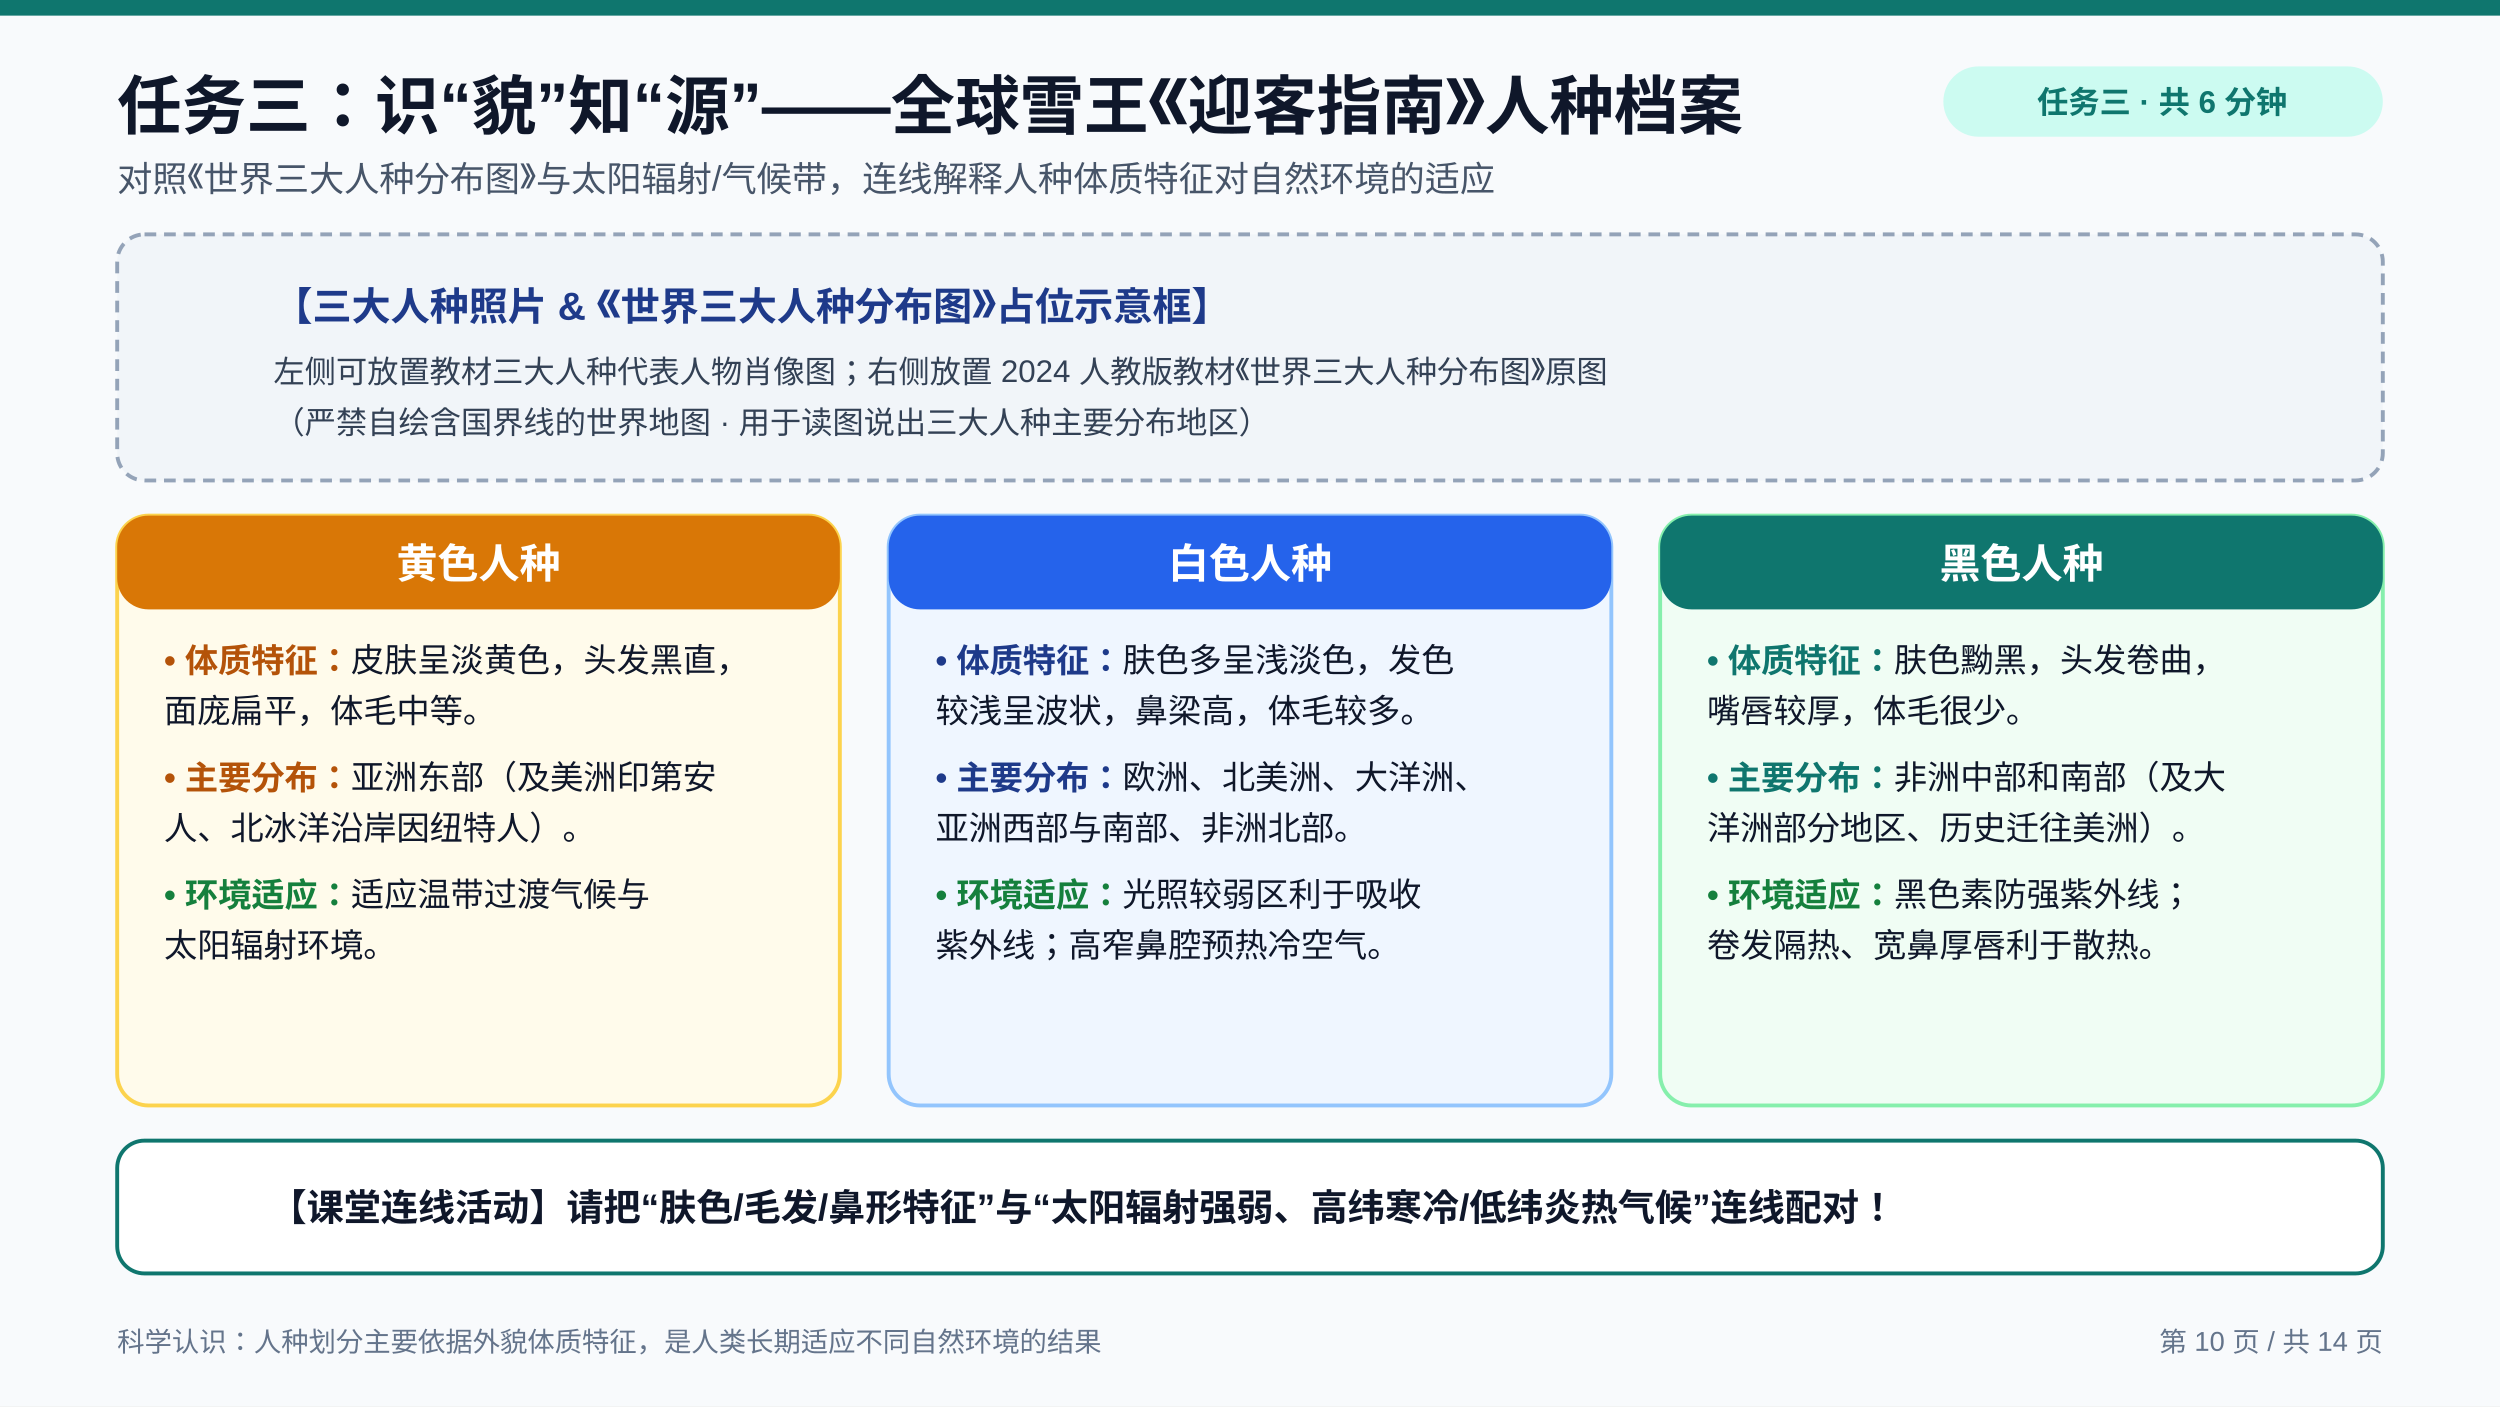
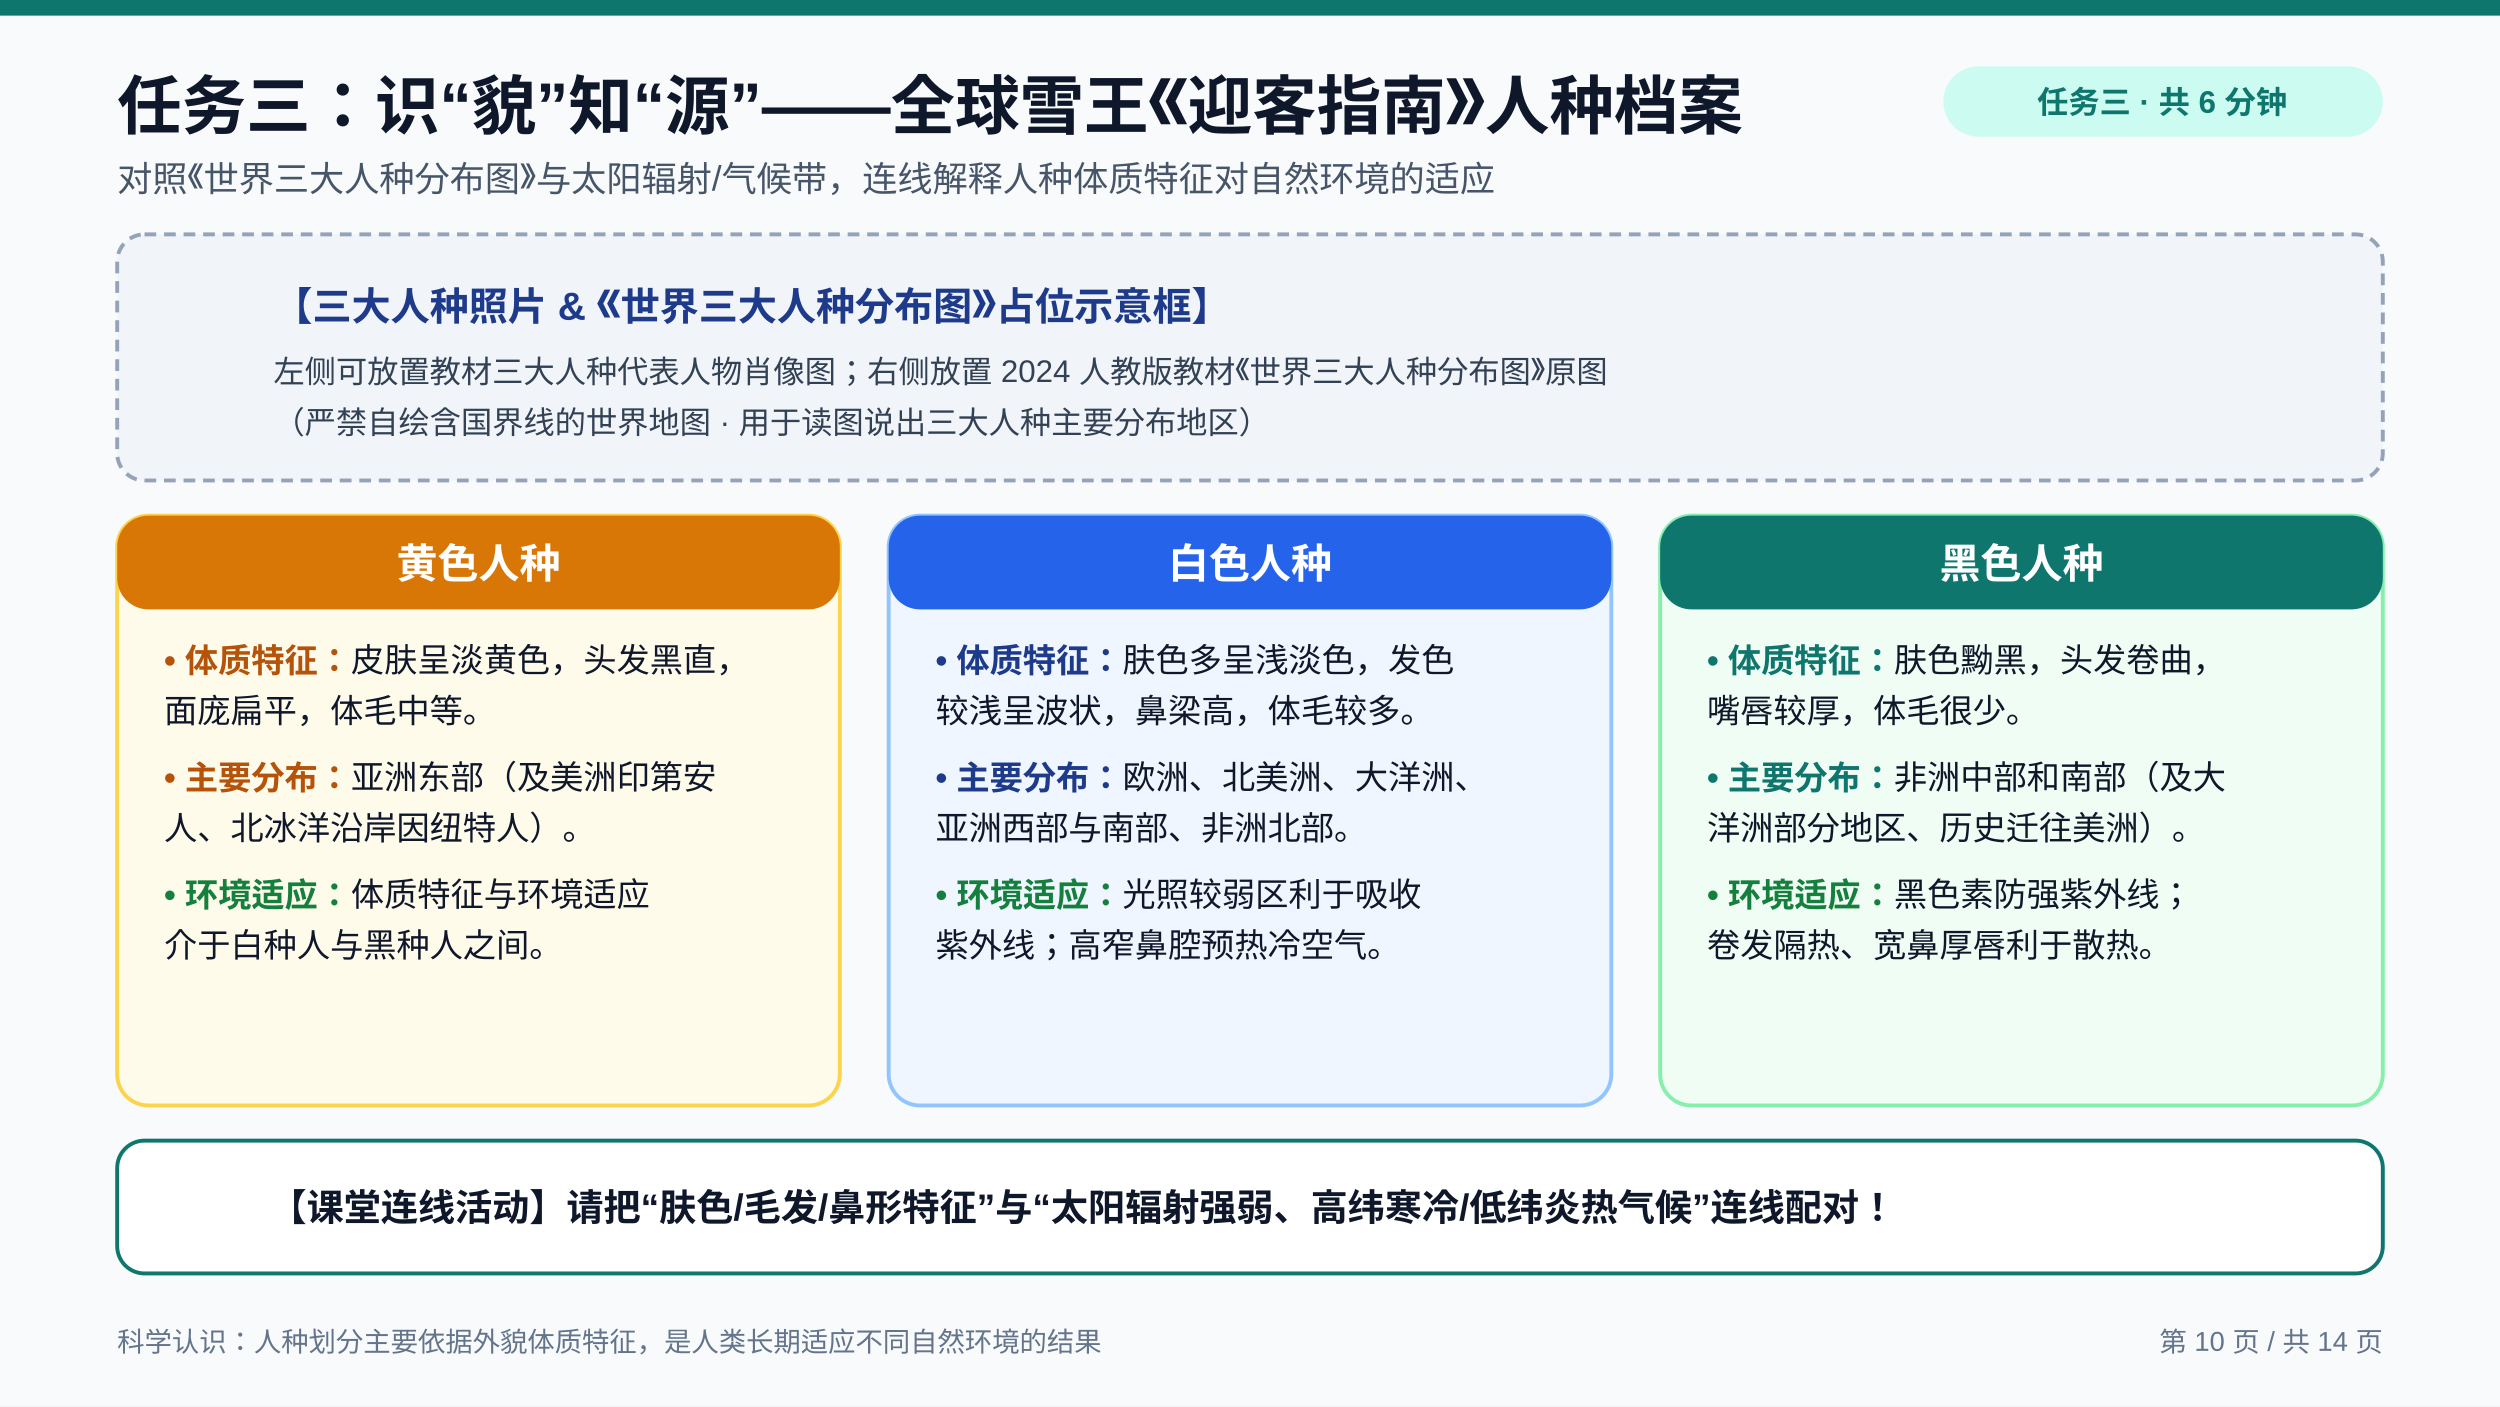
<svg xmlns="http://www.w3.org/2000/svg" viewBox="0 0 1280 720" lang="zh-CN" font-family="Microsoft YaHei, Arial" data-pptx-page-role="content">
  <rect id="bg" data-pptx-role="background" x="0" y="0" width="1280" height="720" fill="#F8FAFC" />
  <rect id="deco-top-bar" data-pptx-role="decoration" x="0" y="0" width="1280" height="8" fill="#0F766E" />
  <g id="page-header" data-pptx-bounds="60 28 1160 76">
    <text x="60" y="66" font-size="33" font-weight="bold" fill="#0F172A">任务三：识“貌”知“源”——全球雪王《迎客指南》人种档案</text>
    <rect x="995" y="34" width="225" height="36" rx="18" fill="#CCFBF1" />
    <text x="1107" y="58" font-size="16" font-weight="bold" fill="#0F766E" text-anchor="middle">任务三 · 共 6 分钟</text>
    <text x="60" y="98" font-size="18" fill="#475569">对照《世界三大人种分布图》与太阳辐射/气候带，连线解释人种体质特征对自然环境的适应</text>
  </g>
  <g id="races-map-placeholder" data-pptx-bounds="60 120 1160 126">
    <rect x="60" y="120" width="1160" height="126" rx="14" fill="#F1F5F9" stroke="#94A3B8" stroke-width="2" stroke-dasharray="6,4" />
    <use data-icon="tabler-filled/photo" x="88" y="140" width="38" height="38" fill="#0F766E" />
    <text x="140" y="164" font-size="20" font-weight="bold" fill="#1E3A8A">【三大人种照片 &amp; 《世界三大人种分布图》占位示意框】</text>
    <text x="140" y="196" font-size="16" fill="#334155">左侧可放置教材三大人种代表人物肖像图；右侧放置 2024 人教版教材《世界三大人种分布图》原图
      <tspan x="140" dy="26">（严禁自绘含国界线的世界地图 · 用于读图说出三大人种主要分布地区）</tspan>
    </text>
  </g>
  <g id="race-yellow" data-pptx-bounds="60 264 370 302">
    <rect x="60" y="264" width="370" height="302" rx="16" fill="#FFFBEB" stroke="#FCD34D" stroke-width="2" />
    <rect x="60" y="264" width="370" height="48" rx="16" fill="#D97706" />
    <text x="245" y="296" font-size="21" font-weight="bold" fill="#FFFFFF" text-anchor="middle">黄色人种</text>
    <text x="84" y="344" font-size="17" fill="#0F172A">
      <tspan font-weight="bold" fill="#B45309">• 体质特征：</tspan>皮肤呈淡黄色，头发黑直，
      <tspan x="84" dy="26">  面庞扁平，体毛中等。</tspan>
      <tspan x="84" dy="34">
        <tspan font-weight="bold" fill="#B45309">• 主要分布：</tspan>亚洲东部（及美洲印第安</tspan>
      <tspan x="84" dy="26">  人、北冰洋沿岸因纽特人）。</tspan>
      <tspan x="84" dy="34">
-         <tspan font-weight="bold" fill="#15803D">• 环境适应：</tspan>适应温带过渡气候与</tspan>
-       <tspan x="84" dy="26">  太阳辐射环境。</tspan>
+         <tspan font-weight="bold" fill="#15803D">• 环境适应：</tspan>体质特征与环境适应</tspan>
+       <tspan x="84" dy="26">  介于白种人与黑种人之间。</tspan>
    </text>
  </g>
  <g id="race-white" data-pptx-bounds="455 264 370 302">
    <rect x="455" y="264" width="370" height="302" rx="16" fill="#EFF6FF" stroke="#93C5FD" stroke-width="2" />
    <rect x="455" y="264" width="370" height="48" rx="16" fill="#2563EB" />
    <text x="640" y="296" font-size="21" font-weight="bold" fill="#FFFFFF" text-anchor="middle">白色人种</text>
    <text x="479" y="344" font-size="17" fill="#0F172A">
      <tspan font-weight="bold" fill="#1E3A8A">• 体质特征：</tspan>肤色多呈浅淡色，发色
      <tspan x="479" dy="26">  较浅呈波状，鼻梁高，体毛较多。</tspan>
      <tspan x="479" dy="34">
        <tspan font-weight="bold" fill="#1E3A8A">• 主要分布：</tspan>欧洲、北美洲、大洋洲、</tspan>
      <tspan x="479" dy="26">  亚洲西部与南部、非洲北部。</tspan>
      <tspan x="479" dy="34">
        <tspan font-weight="bold" fill="#15803D">• 环境适应：</tspan>光照较弱区利于吸收</tspan>
      <tspan x="479" dy="26">  紫外线；高窄鼻腔预热冷空气。</tspan>
    </text>
  </g>
  <g id="race-black" data-pptx-bounds="850 264 370 302">
    <rect x="850" y="264" width="370" height="302" rx="16" fill="#F0FDF4" stroke="#86EFAC" stroke-width="2" />
    <rect x="850" y="264" width="370" height="48" rx="16" fill="#0F766E" />
    <text x="1035" y="296" font-size="21" font-weight="bold" fill="#FFFFFF" text-anchor="middle">黑色人种</text>
    <text x="874" y="344" font-size="17" fill="#0F172A">
      <tspan font-weight="bold" fill="#0F766E">• 体质特征：</tspan>肤色黝黑，头发卷曲，
      <tspan x="874" dy="26">  嘴唇较厚，体毛很少。</tspan>
      <tspan x="874" dy="34">
        <tspan font-weight="bold" fill="#0F766E">• 主要分布：</tspan>非洲中部和南部（及大</tspan>
      <tspan x="874" dy="26">  洋洲部分地区、历史迁往美洲）。</tspan>
      <tspan x="874" dy="34">
        <tspan font-weight="bold" fill="#15803D">• 环境适应：</tspan>黑色素防强紫外线；</tspan>
      <tspan x="874" dy="26">  卷发隔热、宽鼻厚唇利于散热。</tspan>
    </text>
  </g>
  <g id="matching-prompt" data-pptx-bounds="60 584 1160 68">
    <rect x="60" y="584" width="1160" height="68" rx="14" fill="#FFFFFF" stroke="#0F766E" stroke-width="2" />
    <use data-icon="tabler-filled/sun" x="88" y="600" width="36" height="36" fill="#D97706" />
    <text x="138" y="625" font-size="19" font-weight="bold" fill="#0F172A">【课堂连线活动】请把“肤色/毛发/鼻形特征”与“太阳辐射强弱、高纬寒冷/低纬炎热气候”连线配对！</text>
  </g>
  <g id="page-footer" data-pptx-bounds="60 672 1160 28" font-size="14" fill="#64748B">
    <text x="60" y="692">科学认识：人种划分主要依据外貌体质特征，是人类长期适应不同自然环境的结果</text>
    <text x="1220" y="692" text-anchor="end">第 10 页 / 共 14 页</text>
  </g>
</svg>
